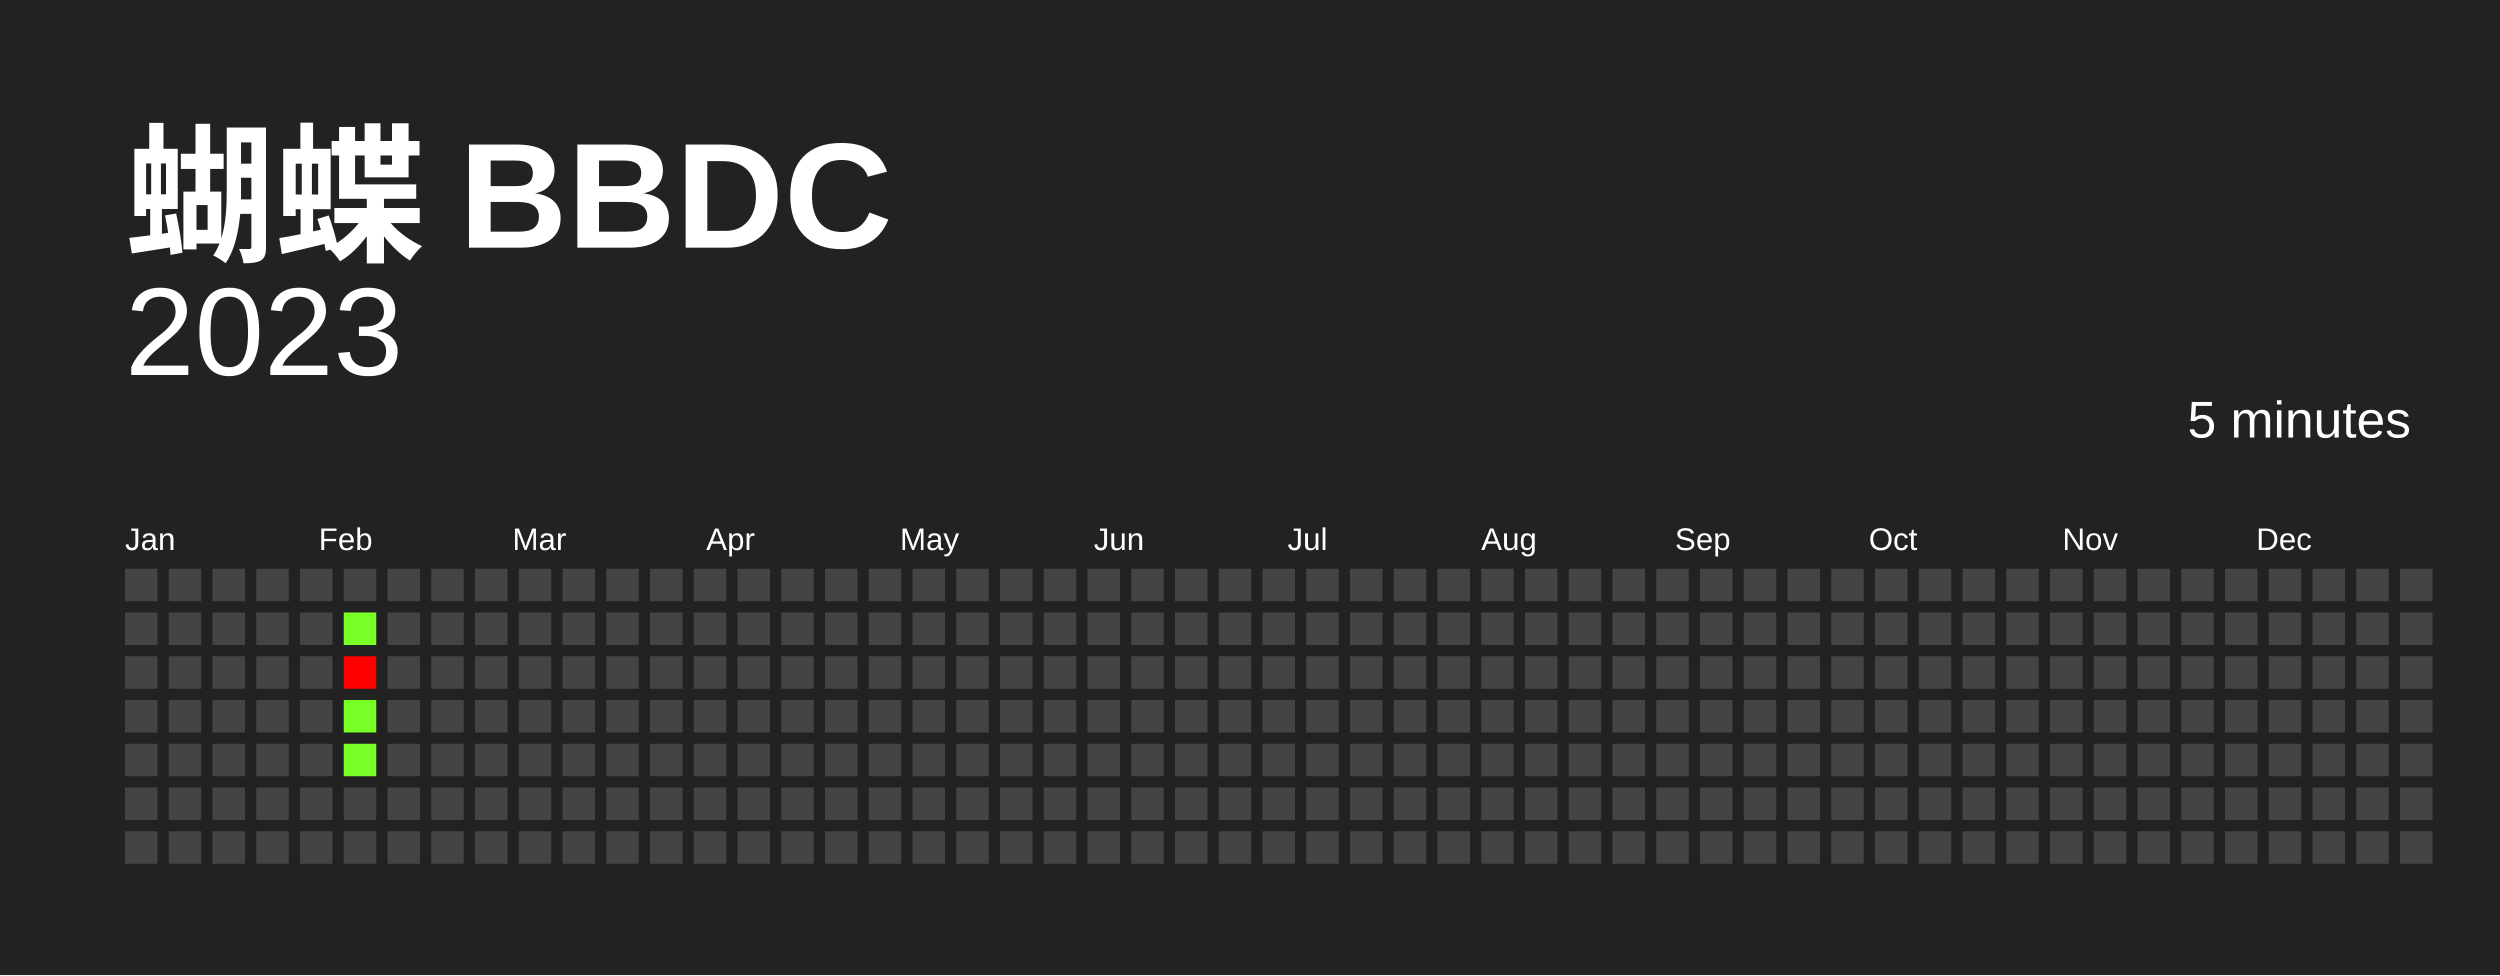
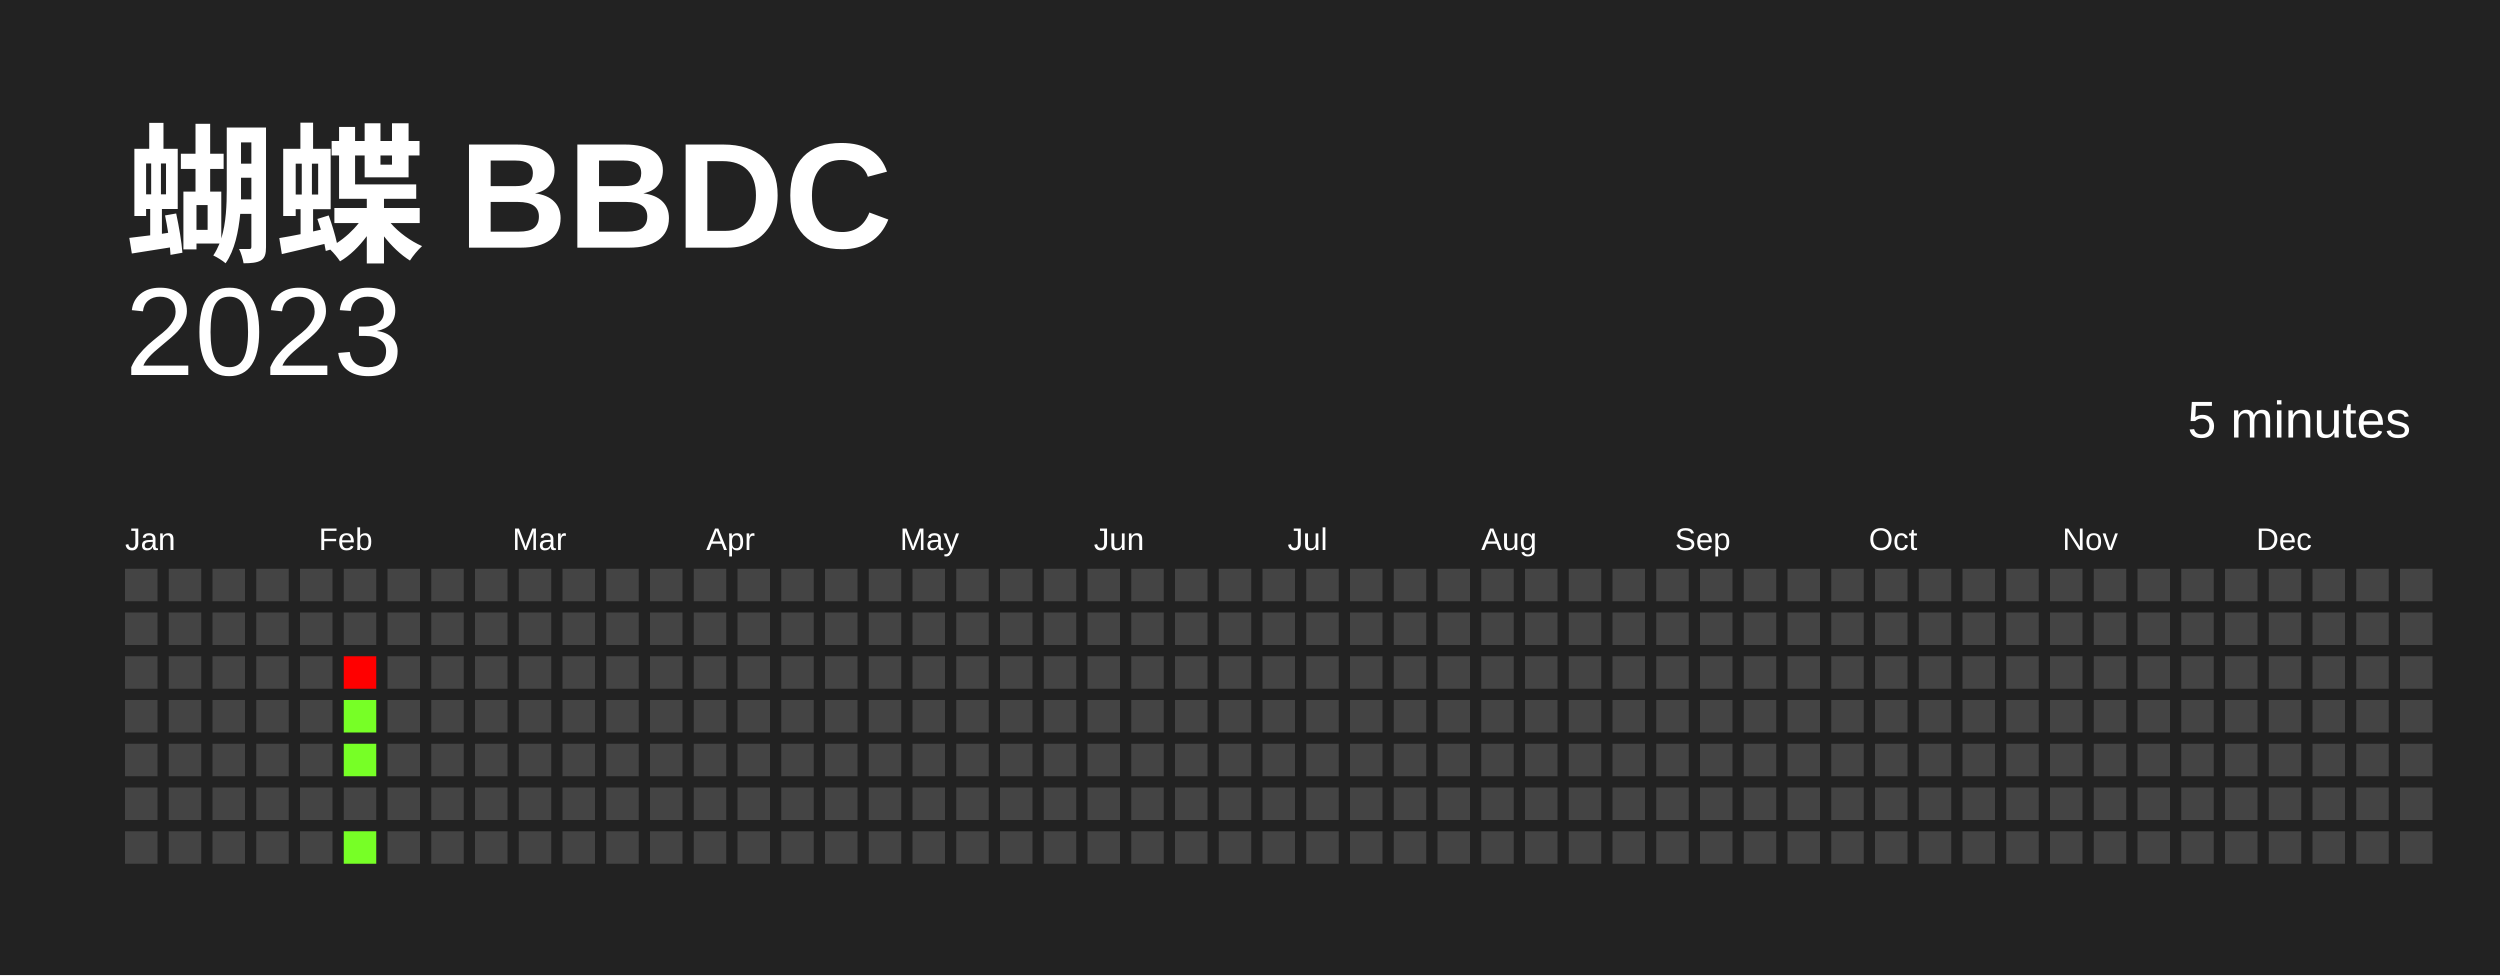
<svg xmlns="http://www.w3.org/2000/svg" baseProfile="full" height="78mm" version="1.1" viewBox="0,0,200,78" width="200mm">
  <defs />
  <rect fill="#222222" height="78" width="200" x="0" y="0" />
  <text fill="#FFFFFF" style="font-size:12px; font-family:Arial; font-weight:bold;" x="10" y="20">蝴蝶 BBDC</text>
  <text alignment-baseline="hanging" fill="#FFFFFF" style="font-size:10.0px; font-family:Arial;" x="10" y="30">2023</text>
  <text alignment-baseline="hanging" fill="#FFFFFF" style="font-size:4.125px; font-family:Arial;" x="175" y="35">5 minutes</text>
  <text fill="#FFFFFF" style="font-size:2.5px; font-family:Arial" x="10.0" y="44">Jan</text>
  <text fill="#FFFFFF" style="font-size:2.5px; font-family:Arial" x="25.5" y="44">Feb</text>
  <text fill="#FFFFFF" style="font-size:2.5px; font-family:Arial" x="41.0" y="44">Mar</text>
  <text fill="#FFFFFF" style="font-size:2.5px; font-family:Arial" x="56.5" y="44">Apr</text>
  <text fill="#FFFFFF" style="font-size:2.5px; font-family:Arial" x="72.0" y="44">May</text>
  <text fill="#FFFFFF" style="font-size:2.5px; font-family:Arial" x="87.5" y="44">Jun</text>
  <text fill="#FFFFFF" style="font-size:2.5px; font-family:Arial" x="103.0" y="44">Jul</text>
  <text fill="#FFFFFF" style="font-size:2.5px; font-family:Arial" x="118.5" y="44">Aug</text>
  <text fill="#FFFFFF" style="font-size:2.5px; font-family:Arial" x="134.0" y="44">Sep</text>
  <text fill="#FFFFFF" style="font-size:2.5px; font-family:Arial" x="149.5" y="44">Oct</text>
  <text fill="#FFFFFF" style="font-size:2.5px; font-family:Arial" x="165.0" y="44">Nov</text>
  <text fill="#FFFFFF" style="font-size:2.5px; font-family:Arial" x="180.5" y="44">Dec</text>
  <rect fill="#444444" height="2.6" width="2.6" x="10.0" y="45.5" />
  <rect fill="#444444" height="2.6" width="2.6" x="10.0" y="49.0" />
  <rect fill="#444444" height="2.6" width="2.6" x="10.0" y="52.5" />
  <rect fill="#444444" height="2.6" width="2.6" x="10.0" y="56.0" />
  <rect fill="#444444" height="2.6" width="2.6" x="10.0" y="59.5" />
  <rect fill="#444444" height="2.6" width="2.6" x="10.0" y="63.0" />
  <rect fill="#444444" height="2.6" width="2.6" x="10.0" y="66.5" />
  <rect fill="#444444" height="2.6" width="2.6" x="13.5" y="45.5" />
  <rect fill="#444444" height="2.6" width="2.6" x="13.5" y="49.0" />
  <rect fill="#444444" height="2.6" width="2.6" x="13.5" y="52.5" />
  <rect fill="#444444" height="2.6" width="2.6" x="13.5" y="56.0" />
  <rect fill="#444444" height="2.6" width="2.6" x="13.5" y="59.5" />
  <rect fill="#444444" height="2.6" width="2.6" x="13.5" y="63.0" />
  <rect fill="#444444" height="2.6" width="2.6" x="13.5" y="66.5" />
  <rect fill="#444444" height="2.6" width="2.6" x="17.0" y="45.5" />
  <rect fill="#444444" height="2.6" width="2.6" x="17.0" y="49.0" />
  <rect fill="#444444" height="2.6" width="2.6" x="17.0" y="52.5" />
  <rect fill="#444444" height="2.6" width="2.6" x="17.0" y="56.0" />
  <rect fill="#444444" height="2.6" width="2.6" x="17.0" y="59.5" />
  <rect fill="#444444" height="2.6" width="2.6" x="17.0" y="63.0" />
  <rect fill="#444444" height="2.6" width="2.6" x="17.0" y="66.5" />
  <rect fill="#444444" height="2.6" width="2.6" x="20.5" y="45.5" />
  <rect fill="#444444" height="2.6" width="2.6" x="20.5" y="49.0" />
  <rect fill="#444444" height="2.6" width="2.6" x="20.5" y="52.5" />
  <rect fill="#444444" height="2.6" width="2.6" x="20.5" y="56.0" />
  <rect fill="#444444" height="2.6" width="2.6" x="20.5" y="59.5" />
  <rect fill="#444444" height="2.6" width="2.6" x="20.5" y="63.0" />
  <rect fill="#444444" height="2.6" width="2.6" x="20.5" y="66.5" />
  <rect fill="#444444" height="2.6" width="2.6" x="24.0" y="45.5" />
  <rect fill="#444444" height="2.6" width="2.6" x="24.0" y="49.0" />
  <rect fill="#444444" height="2.6" width="2.6" x="24.0" y="52.5" />
  <rect fill="#444444" height="2.6" width="2.6" x="24.0" y="56.0" />
  <rect fill="#444444" height="2.6" width="2.6" x="24.0" y="59.5" />
  <rect fill="#444444" height="2.6" width="2.6" x="24.0" y="63.0" />
  <rect fill="#444444" height="2.6" width="2.6" x="24.0" y="66.5" />
  <rect fill="#444444" height="2.6" width="2.6" x="27.5" y="45.5" />
-   <rect fill="#77ff26" height="2.6" width="2.6" x="27.5" y="49.0" />
+   <rect fill="#444444" height="2.6" width="2.6" x="27.5" y="49.0" />
  <rect fill="red" height="2.6" width="2.6" x="27.5" y="52.5" />
  <rect fill="#77ff26" height="2.6" width="2.6" x="27.5" y="56.0" />
  <rect fill="#77ff26" height="2.6" width="2.6" x="27.5" y="59.5" />
  <rect fill="#444444" height="2.6" width="2.6" x="27.5" y="63.0" />
-   <rect fill="#444444" height="2.6" width="2.6" x="27.5" y="66.5" />
+   <rect fill="#77ff26" height="2.6" width="2.6" x="27.5" y="66.5" />
  <rect fill="#444444" height="2.6" width="2.6" x="31.0" y="45.5" />
  <rect fill="#444444" height="2.6" width="2.6" x="31.0" y="49.0" />
  <rect fill="#444444" height="2.6" width="2.6" x="31.0" y="52.5" />
  <rect fill="#444444" height="2.6" width="2.6" x="31.0" y="56.0" />
  <rect fill="#444444" height="2.6" width="2.6" x="31.0" y="59.5" />
  <rect fill="#444444" height="2.6" width="2.6" x="31.0" y="63.0" />
  <rect fill="#444444" height="2.6" width="2.6" x="31.0" y="66.5" />
  <rect fill="#444444" height="2.6" width="2.6" x="34.5" y="45.5" />
  <rect fill="#444444" height="2.6" width="2.6" x="34.5" y="49.0" />
  <rect fill="#444444" height="2.6" width="2.6" x="34.5" y="52.5" />
  <rect fill="#444444" height="2.6" width="2.6" x="34.5" y="56.0" />
  <rect fill="#444444" height="2.6" width="2.6" x="34.5" y="59.5" />
  <rect fill="#444444" height="2.6" width="2.6" x="34.5" y="63.0" />
  <rect fill="#444444" height="2.6" width="2.6" x="34.5" y="66.5" />
  <rect fill="#444444" height="2.6" width="2.6" x="38.0" y="45.5" />
  <rect fill="#444444" height="2.6" width="2.6" x="38.0" y="49.0" />
  <rect fill="#444444" height="2.6" width="2.6" x="38.0" y="52.5" />
  <rect fill="#444444" height="2.6" width="2.6" x="38.0" y="56.0" />
  <rect fill="#444444" height="2.6" width="2.6" x="38.0" y="59.5" />
  <rect fill="#444444" height="2.6" width="2.6" x="38.0" y="63.0" />
  <rect fill="#444444" height="2.6" width="2.6" x="38.0" y="66.5" />
  <rect fill="#444444" height="2.6" width="2.6" x="41.5" y="45.5" />
  <rect fill="#444444" height="2.6" width="2.6" x="41.5" y="49.0" />
  <rect fill="#444444" height="2.6" width="2.6" x="41.5" y="52.5" />
  <rect fill="#444444" height="2.6" width="2.6" x="41.5" y="56.0" />
  <rect fill="#444444" height="2.6" width="2.6" x="41.5" y="59.5" />
  <rect fill="#444444" height="2.6" width="2.6" x="41.5" y="63.0" />
  <rect fill="#444444" height="2.6" width="2.6" x="41.5" y="66.5" />
  <rect fill="#444444" height="2.6" width="2.6" x="45.0" y="45.5" />
  <rect fill="#444444" height="2.6" width="2.6" x="45.0" y="49.0" />
  <rect fill="#444444" height="2.6" width="2.6" x="45.0" y="52.5" />
  <rect fill="#444444" height="2.6" width="2.6" x="45.0" y="56.0" />
  <rect fill="#444444" height="2.6" width="2.6" x="45.0" y="59.5" />
  <rect fill="#444444" height="2.6" width="2.6" x="45.0" y="63.0" />
  <rect fill="#444444" height="2.6" width="2.6" x="45.0" y="66.5" />
  <rect fill="#444444" height="2.6" width="2.6" x="48.5" y="45.5" />
  <rect fill="#444444" height="2.6" width="2.6" x="48.5" y="49.0" />
  <rect fill="#444444" height="2.6" width="2.6" x="48.5" y="52.5" />
  <rect fill="#444444" height="2.6" width="2.6" x="48.5" y="56.0" />
  <rect fill="#444444" height="2.6" width="2.6" x="48.5" y="59.5" />
  <rect fill="#444444" height="2.6" width="2.6" x="48.5" y="63.0" />
  <rect fill="#444444" height="2.6" width="2.6" x="48.5" y="66.5" />
  <rect fill="#444444" height="2.6" width="2.6" x="52.0" y="45.5" />
  <rect fill="#444444" height="2.6" width="2.6" x="52.0" y="49.0" />
  <rect fill="#444444" height="2.6" width="2.6" x="52.0" y="52.5" />
  <rect fill="#444444" height="2.6" width="2.6" x="52.0" y="56.0" />
  <rect fill="#444444" height="2.6" width="2.6" x="52.0" y="59.5" />
  <rect fill="#444444" height="2.6" width="2.6" x="52.0" y="63.0" />
  <rect fill="#444444" height="2.6" width="2.6" x="52.0" y="66.5" />
  <rect fill="#444444" height="2.6" width="2.6" x="55.5" y="45.5" />
  <rect fill="#444444" height="2.6" width="2.6" x="55.5" y="49.0" />
  <rect fill="#444444" height="2.6" width="2.6" x="55.5" y="52.5" />
  <rect fill="#444444" height="2.6" width="2.6" x="55.5" y="56.0" />
  <rect fill="#444444" height="2.6" width="2.6" x="55.5" y="59.5" />
  <rect fill="#444444" height="2.6" width="2.6" x="55.5" y="63.0" />
  <rect fill="#444444" height="2.6" width="2.6" x="55.5" y="66.5" />
  <rect fill="#444444" height="2.6" width="2.6" x="59.0" y="45.5" />
  <rect fill="#444444" height="2.6" width="2.6" x="59.0" y="49.0" />
  <rect fill="#444444" height="2.6" width="2.6" x="59.0" y="52.5" />
  <rect fill="#444444" height="2.6" width="2.6" x="59.0" y="56.0" />
  <rect fill="#444444" height="2.6" width="2.6" x="59.0" y="59.5" />
  <rect fill="#444444" height="2.6" width="2.6" x="59.0" y="63.0" />
  <rect fill="#444444" height="2.6" width="2.6" x="59.0" y="66.5" />
  <rect fill="#444444" height="2.6" width="2.6" x="62.5" y="45.5" />
  <rect fill="#444444" height="2.6" width="2.6" x="62.5" y="49.0" />
  <rect fill="#444444" height="2.6" width="2.6" x="62.5" y="52.5" />
  <rect fill="#444444" height="2.6" width="2.6" x="62.5" y="56.0" />
  <rect fill="#444444" height="2.6" width="2.6" x="62.5" y="59.5" />
  <rect fill="#444444" height="2.6" width="2.6" x="62.5" y="63.0" />
  <rect fill="#444444" height="2.6" width="2.6" x="62.5" y="66.5" />
  <rect fill="#444444" height="2.6" width="2.6" x="66.0" y="45.5" />
  <rect fill="#444444" height="2.6" width="2.6" x="66.0" y="49.0" />
  <rect fill="#444444" height="2.6" width="2.6" x="66.0" y="52.5" />
  <rect fill="#444444" height="2.6" width="2.6" x="66.0" y="56.0" />
  <rect fill="#444444" height="2.6" width="2.6" x="66.0" y="59.5" />
  <rect fill="#444444" height="2.6" width="2.6" x="66.0" y="63.0" />
  <rect fill="#444444" height="2.6" width="2.6" x="66.0" y="66.5" />
  <rect fill="#444444" height="2.6" width="2.6" x="69.5" y="45.5" />
  <rect fill="#444444" height="2.6" width="2.6" x="69.5" y="49.0" />
  <rect fill="#444444" height="2.6" width="2.6" x="69.5" y="52.5" />
  <rect fill="#444444" height="2.6" width="2.6" x="69.5" y="56.0" />
  <rect fill="#444444" height="2.6" width="2.6" x="69.5" y="59.5" />
  <rect fill="#444444" height="2.6" width="2.6" x="69.5" y="63.0" />
  <rect fill="#444444" height="2.6" width="2.6" x="69.5" y="66.5" />
  <rect fill="#444444" height="2.6" width="2.6" x="73.0" y="45.5" />
  <rect fill="#444444" height="2.6" width="2.6" x="73.0" y="49.0" />
  <rect fill="#444444" height="2.6" width="2.6" x="73.0" y="52.5" />
  <rect fill="#444444" height="2.6" width="2.6" x="73.0" y="56.0" />
  <rect fill="#444444" height="2.6" width="2.6" x="73.0" y="59.5" />
  <rect fill="#444444" height="2.6" width="2.6" x="73.0" y="63.0" />
  <rect fill="#444444" height="2.6" width="2.6" x="73.0" y="66.5" />
  <rect fill="#444444" height="2.6" width="2.6" x="76.5" y="45.5" />
  <rect fill="#444444" height="2.6" width="2.6" x="76.5" y="49.0" />
  <rect fill="#444444" height="2.6" width="2.6" x="76.5" y="52.5" />
  <rect fill="#444444" height="2.6" width="2.6" x="76.5" y="56.0" />
  <rect fill="#444444" height="2.6" width="2.6" x="76.5" y="59.5" />
  <rect fill="#444444" height="2.6" width="2.6" x="76.5" y="63.0" />
  <rect fill="#444444" height="2.6" width="2.6" x="76.5" y="66.5" />
  <rect fill="#444444" height="2.6" width="2.6" x="80.0" y="45.5" />
  <rect fill="#444444" height="2.6" width="2.6" x="80.0" y="49.0" />
  <rect fill="#444444" height="2.6" width="2.6" x="80.0" y="52.5" />
  <rect fill="#444444" height="2.6" width="2.6" x="80.0" y="56.0" />
  <rect fill="#444444" height="2.6" width="2.6" x="80.0" y="59.5" />
  <rect fill="#444444" height="2.6" width="2.6" x="80.0" y="63.0" />
  <rect fill="#444444" height="2.6" width="2.6" x="80.0" y="66.5" />
  <rect fill="#444444" height="2.6" width="2.6" x="83.5" y="45.5" />
  <rect fill="#444444" height="2.6" width="2.6" x="83.5" y="49.0" />
  <rect fill="#444444" height="2.6" width="2.6" x="83.5" y="52.5" />
  <rect fill="#444444" height="2.6" width="2.6" x="83.5" y="56.0" />
  <rect fill="#444444" height="2.6" width="2.6" x="83.5" y="59.5" />
  <rect fill="#444444" height="2.6" width="2.6" x="83.5" y="63.0" />
  <rect fill="#444444" height="2.6" width="2.6" x="83.5" y="66.5" />
  <rect fill="#444444" height="2.6" width="2.6" x="87.0" y="45.5" />
  <rect fill="#444444" height="2.6" width="2.6" x="87.0" y="49.0" />
  <rect fill="#444444" height="2.6" width="2.6" x="87.0" y="52.5" />
  <rect fill="#444444" height="2.6" width="2.6" x="87.0" y="56.0" />
  <rect fill="#444444" height="2.6" width="2.6" x="87.0" y="59.5" />
  <rect fill="#444444" height="2.6" width="2.6" x="87.0" y="63.0" />
  <rect fill="#444444" height="2.6" width="2.6" x="87.0" y="66.5" />
  <rect fill="#444444" height="2.6" width="2.6" x="90.5" y="45.5" />
  <rect fill="#444444" height="2.6" width="2.6" x="90.5" y="49.0" />
  <rect fill="#444444" height="2.6" width="2.6" x="90.5" y="52.5" />
  <rect fill="#444444" height="2.6" width="2.6" x="90.5" y="56.0" />
  <rect fill="#444444" height="2.6" width="2.6" x="90.5" y="59.5" />
  <rect fill="#444444" height="2.6" width="2.6" x="90.5" y="63.0" />
  <rect fill="#444444" height="2.6" width="2.6" x="90.5" y="66.5" />
  <rect fill="#444444" height="2.6" width="2.6" x="94.0" y="45.5" />
  <rect fill="#444444" height="2.6" width="2.6" x="94.0" y="49.0" />
  <rect fill="#444444" height="2.6" width="2.6" x="94.0" y="52.5" />
  <rect fill="#444444" height="2.6" width="2.6" x="94.0" y="56.0" />
  <rect fill="#444444" height="2.6" width="2.6" x="94.0" y="59.5" />
  <rect fill="#444444" height="2.6" width="2.6" x="94.0" y="63.0" />
  <rect fill="#444444" height="2.6" width="2.6" x="94.0" y="66.5" />
  <rect fill="#444444" height="2.6" width="2.6" x="97.5" y="45.5" />
  <rect fill="#444444" height="2.6" width="2.6" x="97.5" y="49.0" />
  <rect fill="#444444" height="2.6" width="2.6" x="97.5" y="52.5" />
  <rect fill="#444444" height="2.6" width="2.6" x="97.5" y="56.0" />
  <rect fill="#444444" height="2.6" width="2.6" x="97.5" y="59.5" />
  <rect fill="#444444" height="2.6" width="2.6" x="97.5" y="63.0" />
  <rect fill="#444444" height="2.6" width="2.6" x="97.5" y="66.5" />
  <rect fill="#444444" height="2.6" width="2.6" x="101.0" y="45.5" />
  <rect fill="#444444" height="2.6" width="2.6" x="101.0" y="49.0" />
  <rect fill="#444444" height="2.6" width="2.6" x="101.0" y="52.5" />
  <rect fill="#444444" height="2.6" width="2.6" x="101.0" y="56.0" />
  <rect fill="#444444" height="2.6" width="2.6" x="101.0" y="59.5" />
  <rect fill="#444444" height="2.6" width="2.6" x="101.0" y="63.0" />
  <rect fill="#444444" height="2.6" width="2.6" x="101.0" y="66.5" />
  <rect fill="#444444" height="2.6" width="2.6" x="104.5" y="45.5" />
  <rect fill="#444444" height="2.6" width="2.6" x="104.5" y="49.0" />
  <rect fill="#444444" height="2.6" width="2.6" x="104.5" y="52.5" />
  <rect fill="#444444" height="2.6" width="2.6" x="104.5" y="56.0" />
  <rect fill="#444444" height="2.6" width="2.6" x="104.5" y="59.5" />
  <rect fill="#444444" height="2.6" width="2.6" x="104.5" y="63.0" />
  <rect fill="#444444" height="2.6" width="2.6" x="104.5" y="66.5" />
  <rect fill="#444444" height="2.6" width="2.6" x="108.0" y="45.5" />
  <rect fill="#444444" height="2.6" width="2.6" x="108.0" y="49.0" />
  <rect fill="#444444" height="2.6" width="2.6" x="108.0" y="52.5" />
  <rect fill="#444444" height="2.6" width="2.6" x="108.0" y="56.0" />
  <rect fill="#444444" height="2.6" width="2.6" x="108.0" y="59.5" />
  <rect fill="#444444" height="2.6" width="2.6" x="108.0" y="63.0" />
  <rect fill="#444444" height="2.6" width="2.6" x="108.0" y="66.5" />
  <rect fill="#444444" height="2.6" width="2.6" x="111.5" y="45.5" />
  <rect fill="#444444" height="2.6" width="2.6" x="111.5" y="49.0" />
  <rect fill="#444444" height="2.6" width="2.6" x="111.5" y="52.5" />
  <rect fill="#444444" height="2.6" width="2.6" x="111.5" y="56.0" />
  <rect fill="#444444" height="2.6" width="2.6" x="111.5" y="59.5" />
  <rect fill="#444444" height="2.6" width="2.6" x="111.5" y="63.0" />
  <rect fill="#444444" height="2.6" width="2.6" x="111.5" y="66.5" />
  <rect fill="#444444" height="2.6" width="2.6" x="115.0" y="45.5" />
  <rect fill="#444444" height="2.6" width="2.6" x="115.0" y="49.0" />
  <rect fill="#444444" height="2.6" width="2.6" x="115.0" y="52.5" />
  <rect fill="#444444" height="2.6" width="2.6" x="115.0" y="56.0" />
  <rect fill="#444444" height="2.6" width="2.6" x="115.0" y="59.5" />
  <rect fill="#444444" height="2.6" width="2.6" x="115.0" y="63.0" />
  <rect fill="#444444" height="2.6" width="2.6" x="115.0" y="66.5" />
  <rect fill="#444444" height="2.6" width="2.6" x="118.5" y="45.5" />
  <rect fill="#444444" height="2.6" width="2.6" x="118.5" y="49.0" />
  <rect fill="#444444" height="2.6" width="2.6" x="118.5" y="52.5" />
  <rect fill="#444444" height="2.6" width="2.6" x="118.5" y="56.0" />
  <rect fill="#444444" height="2.6" width="2.6" x="118.5" y="59.5" />
  <rect fill="#444444" height="2.6" width="2.6" x="118.5" y="63.0" />
  <rect fill="#444444" height="2.6" width="2.6" x="118.5" y="66.5" />
  <rect fill="#444444" height="2.6" width="2.6" x="122.0" y="45.5" />
  <rect fill="#444444" height="2.6" width="2.6" x="122.0" y="49.0" />
  <rect fill="#444444" height="2.6" width="2.6" x="122.0" y="52.5" />
  <rect fill="#444444" height="2.6" width="2.6" x="122.0" y="56.0" />
  <rect fill="#444444" height="2.6" width="2.6" x="122.0" y="59.5" />
  <rect fill="#444444" height="2.6" width="2.6" x="122.0" y="63.0" />
  <rect fill="#444444" height="2.6" width="2.6" x="122.0" y="66.5" />
  <rect fill="#444444" height="2.6" width="2.6" x="125.5" y="45.5" />
  <rect fill="#444444" height="2.6" width="2.6" x="125.5" y="49.0" />
  <rect fill="#444444" height="2.6" width="2.6" x="125.5" y="52.5" />
  <rect fill="#444444" height="2.6" width="2.6" x="125.5" y="56.0" />
  <rect fill="#444444" height="2.6" width="2.6" x="125.5" y="59.5" />
  <rect fill="#444444" height="2.6" width="2.6" x="125.5" y="63.0" />
  <rect fill="#444444" height="2.6" width="2.6" x="125.5" y="66.5" />
  <rect fill="#444444" height="2.6" width="2.6" x="129.0" y="45.5" />
  <rect fill="#444444" height="2.6" width="2.6" x="129.0" y="49.0" />
  <rect fill="#444444" height="2.6" width="2.6" x="129.0" y="52.5" />
  <rect fill="#444444" height="2.6" width="2.6" x="129.0" y="56.0" />
  <rect fill="#444444" height="2.6" width="2.6" x="129.0" y="59.5" />
  <rect fill="#444444" height="2.6" width="2.6" x="129.0" y="63.0" />
  <rect fill="#444444" height="2.6" width="2.6" x="129.0" y="66.5" />
  <rect fill="#444444" height="2.6" width="2.6" x="132.5" y="45.5" />
  <rect fill="#444444" height="2.6" width="2.6" x="132.5" y="49.0" />
  <rect fill="#444444" height="2.6" width="2.6" x="132.5" y="52.5" />
  <rect fill="#444444" height="2.6" width="2.6" x="132.5" y="56.0" />
  <rect fill="#444444" height="2.6" width="2.6" x="132.5" y="59.5" />
  <rect fill="#444444" height="2.6" width="2.6" x="132.5" y="63.0" />
  <rect fill="#444444" height="2.6" width="2.6" x="132.5" y="66.5" />
  <rect fill="#444444" height="2.6" width="2.6" x="136.0" y="45.5" />
  <rect fill="#444444" height="2.6" width="2.6" x="136.0" y="49.0" />
  <rect fill="#444444" height="2.6" width="2.6" x="136.0" y="52.5" />
  <rect fill="#444444" height="2.6" width="2.6" x="136.0" y="56.0" />
  <rect fill="#444444" height="2.6" width="2.6" x="136.0" y="59.5" />
  <rect fill="#444444" height="2.6" width="2.6" x="136.0" y="63.0" />
  <rect fill="#444444" height="2.6" width="2.6" x="136.0" y="66.5" />
  <rect fill="#444444" height="2.6" width="2.6" x="139.5" y="45.5" />
  <rect fill="#444444" height="2.6" width="2.6" x="139.5" y="49.0" />
  <rect fill="#444444" height="2.6" width="2.6" x="139.5" y="52.5" />
  <rect fill="#444444" height="2.6" width="2.6" x="139.5" y="56.0" />
  <rect fill="#444444" height="2.6" width="2.6" x="139.5" y="59.5" />
  <rect fill="#444444" height="2.6" width="2.6" x="139.5" y="63.0" />
  <rect fill="#444444" height="2.6" width="2.6" x="139.5" y="66.5" />
  <rect fill="#444444" height="2.6" width="2.6" x="143.0" y="45.5" />
  <rect fill="#444444" height="2.6" width="2.6" x="143.0" y="49.0" />
  <rect fill="#444444" height="2.6" width="2.6" x="143.0" y="52.5" />
  <rect fill="#444444" height="2.6" width="2.6" x="143.0" y="56.0" />
  <rect fill="#444444" height="2.6" width="2.6" x="143.0" y="59.5" />
  <rect fill="#444444" height="2.6" width="2.6" x="143.0" y="63.0" />
  <rect fill="#444444" height="2.6" width="2.6" x="143.0" y="66.5" />
  <rect fill="#444444" height="2.6" width="2.6" x="146.5" y="45.5" />
  <rect fill="#444444" height="2.6" width="2.6" x="146.5" y="49.0" />
  <rect fill="#444444" height="2.6" width="2.6" x="146.5" y="52.5" />
  <rect fill="#444444" height="2.6" width="2.6" x="146.5" y="56.0" />
  <rect fill="#444444" height="2.6" width="2.6" x="146.5" y="59.5" />
  <rect fill="#444444" height="2.6" width="2.6" x="146.5" y="63.0" />
  <rect fill="#444444" height="2.6" width="2.6" x="146.5" y="66.5" />
  <rect fill="#444444" height="2.6" width="2.6" x="150.0" y="45.5" />
  <rect fill="#444444" height="2.6" width="2.6" x="150.0" y="49.0" />
  <rect fill="#444444" height="2.6" width="2.6" x="150.0" y="52.5" />
  <rect fill="#444444" height="2.6" width="2.6" x="150.0" y="56.0" />
  <rect fill="#444444" height="2.6" width="2.6" x="150.0" y="59.5" />
  <rect fill="#444444" height="2.6" width="2.6" x="150.0" y="63.0" />
  <rect fill="#444444" height="2.6" width="2.6" x="150.0" y="66.5" />
  <rect fill="#444444" height="2.6" width="2.6" x="153.5" y="45.5" />
  <rect fill="#444444" height="2.6" width="2.6" x="153.5" y="49.0" />
  <rect fill="#444444" height="2.6" width="2.6" x="153.5" y="52.5" />
  <rect fill="#444444" height="2.6" width="2.6" x="153.5" y="56.0" />
  <rect fill="#444444" height="2.6" width="2.6" x="153.5" y="59.5" />
  <rect fill="#444444" height="2.6" width="2.6" x="153.5" y="63.0" />
  <rect fill="#444444" height="2.6" width="2.6" x="153.5" y="66.5" />
  <rect fill="#444444" height="2.6" width="2.6" x="157.0" y="45.5" />
  <rect fill="#444444" height="2.6" width="2.6" x="157.0" y="49.0" />
  <rect fill="#444444" height="2.6" width="2.6" x="157.0" y="52.5" />
  <rect fill="#444444" height="2.6" width="2.6" x="157.0" y="56.0" />
  <rect fill="#444444" height="2.6" width="2.6" x="157.0" y="59.5" />
  <rect fill="#444444" height="2.6" width="2.6" x="157.0" y="63.0" />
  <rect fill="#444444" height="2.6" width="2.6" x="157.0" y="66.5" />
  <rect fill="#444444" height="2.6" width="2.6" x="160.5" y="45.5" />
  <rect fill="#444444" height="2.6" width="2.6" x="160.5" y="49.0" />
  <rect fill="#444444" height="2.6" width="2.6" x="160.5" y="52.5" />
  <rect fill="#444444" height="2.6" width="2.6" x="160.5" y="56.0" />
  <rect fill="#444444" height="2.6" width="2.6" x="160.5" y="59.5" />
  <rect fill="#444444" height="2.6" width="2.6" x="160.5" y="63.0" />
  <rect fill="#444444" height="2.6" width="2.6" x="160.5" y="66.5" />
  <rect fill="#444444" height="2.6" width="2.6" x="164.0" y="45.5" />
  <rect fill="#444444" height="2.6" width="2.6" x="164.0" y="49.0" />
  <rect fill="#444444" height="2.6" width="2.6" x="164.0" y="52.5" />
  <rect fill="#444444" height="2.6" width="2.6" x="164.0" y="56.0" />
  <rect fill="#444444" height="2.6" width="2.6" x="164.0" y="59.5" />
  <rect fill="#444444" height="2.6" width="2.6" x="164.0" y="63.0" />
  <rect fill="#444444" height="2.6" width="2.6" x="164.0" y="66.5" />
  <rect fill="#444444" height="2.6" width="2.6" x="167.5" y="45.5" />
  <rect fill="#444444" height="2.6" width="2.6" x="167.5" y="49.0" />
  <rect fill="#444444" height="2.6" width="2.6" x="167.5" y="52.5" />
  <rect fill="#444444" height="2.6" width="2.6" x="167.5" y="56.0" />
  <rect fill="#444444" height="2.6" width="2.6" x="167.5" y="59.5" />
  <rect fill="#444444" height="2.6" width="2.6" x="167.5" y="63.0" />
  <rect fill="#444444" height="2.6" width="2.6" x="167.5" y="66.5" />
  <rect fill="#444444" height="2.6" width="2.6" x="171.0" y="45.5" />
  <rect fill="#444444" height="2.6" width="2.6" x="171.0" y="49.0" />
  <rect fill="#444444" height="2.6" width="2.6" x="171.0" y="52.5" />
  <rect fill="#444444" height="2.6" width="2.6" x="171.0" y="56.0" />
  <rect fill="#444444" height="2.6" width="2.6" x="171.0" y="59.5" />
  <rect fill="#444444" height="2.6" width="2.6" x="171.0" y="63.0" />
  <rect fill="#444444" height="2.6" width="2.6" x="171.0" y="66.5" />
  <rect fill="#444444" height="2.6" width="2.6" x="174.5" y="45.5" />
  <rect fill="#444444" height="2.6" width="2.6" x="174.5" y="49.0" />
  <rect fill="#444444" height="2.6" width="2.6" x="174.5" y="52.5" />
  <rect fill="#444444" height="2.6" width="2.6" x="174.5" y="56.0" />
  <rect fill="#444444" height="2.6" width="2.6" x="174.5" y="59.5" />
  <rect fill="#444444" height="2.6" width="2.6" x="174.5" y="63.0" />
  <rect fill="#444444" height="2.6" width="2.6" x="174.5" y="66.5" />
  <rect fill="#444444" height="2.6" width="2.6" x="178.0" y="45.5" />
  <rect fill="#444444" height="2.6" width="2.6" x="178.0" y="49.0" />
  <rect fill="#444444" height="2.6" width="2.6" x="178.0" y="52.5" />
  <rect fill="#444444" height="2.6" width="2.6" x="178.0" y="56.0" />
  <rect fill="#444444" height="2.6" width="2.6" x="178.0" y="59.5" />
  <rect fill="#444444" height="2.6" width="2.6" x="178.0" y="63.0" />
  <rect fill="#444444" height="2.6" width="2.6" x="178.0" y="66.5" />
  <rect fill="#444444" height="2.6" width="2.6" x="181.5" y="45.5" />
  <rect fill="#444444" height="2.6" width="2.6" x="181.5" y="49.0" />
  <rect fill="#444444" height="2.6" width="2.6" x="181.5" y="52.5" />
  <rect fill="#444444" height="2.6" width="2.6" x="181.5" y="56.0" />
  <rect fill="#444444" height="2.6" width="2.6" x="181.5" y="59.5" />
  <rect fill="#444444" height="2.6" width="2.6" x="181.5" y="63.0" />
  <rect fill="#444444" height="2.6" width="2.6" x="181.5" y="66.5" />
  <rect fill="#444444" height="2.6" width="2.6" x="185.0" y="45.5" />
  <rect fill="#444444" height="2.6" width="2.6" x="185.0" y="49.0" />
  <rect fill="#444444" height="2.6" width="2.6" x="185.0" y="52.5" />
  <rect fill="#444444" height="2.6" width="2.6" x="185.0" y="56.0" />
  <rect fill="#444444" height="2.6" width="2.6" x="185.0" y="59.5" />
  <rect fill="#444444" height="2.6" width="2.6" x="185.0" y="63.0" />
  <rect fill="#444444" height="2.6" width="2.6" x="185.0" y="66.5" />
  <rect fill="#444444" height="2.6" width="2.6" x="188.5" y="45.5" />
  <rect fill="#444444" height="2.6" width="2.6" x="188.5" y="49.0" />
  <rect fill="#444444" height="2.6" width="2.6" x="188.5" y="52.5" />
  <rect fill="#444444" height="2.6" width="2.6" x="188.5" y="56.0" />
  <rect fill="#444444" height="2.6" width="2.6" x="188.5" y="59.5" />
  <rect fill="#444444" height="2.6" width="2.6" x="188.5" y="63.0" />
  <rect fill="#444444" height="2.6" width="2.6" x="188.5" y="66.5" />
  <rect fill="#444444" height="2.6" width="2.6" x="192.0" y="45.5" />
  <rect fill="#444444" height="2.6" width="2.6" x="192.0" y="49.0" />
  <rect fill="#444444" height="2.6" width="2.6" x="192.0" y="52.5" />
  <rect fill="#444444" height="2.6" width="2.6" x="192.0" y="56.0" />
  <rect fill="#444444" height="2.6" width="2.6" x="192.0" y="59.5" />
  <rect fill="#444444" height="2.6" width="2.6" x="192.0" y="63.0" />
  <rect fill="#444444" height="2.6" width="2.6" x="192.0" y="66.5" />
</svg>
